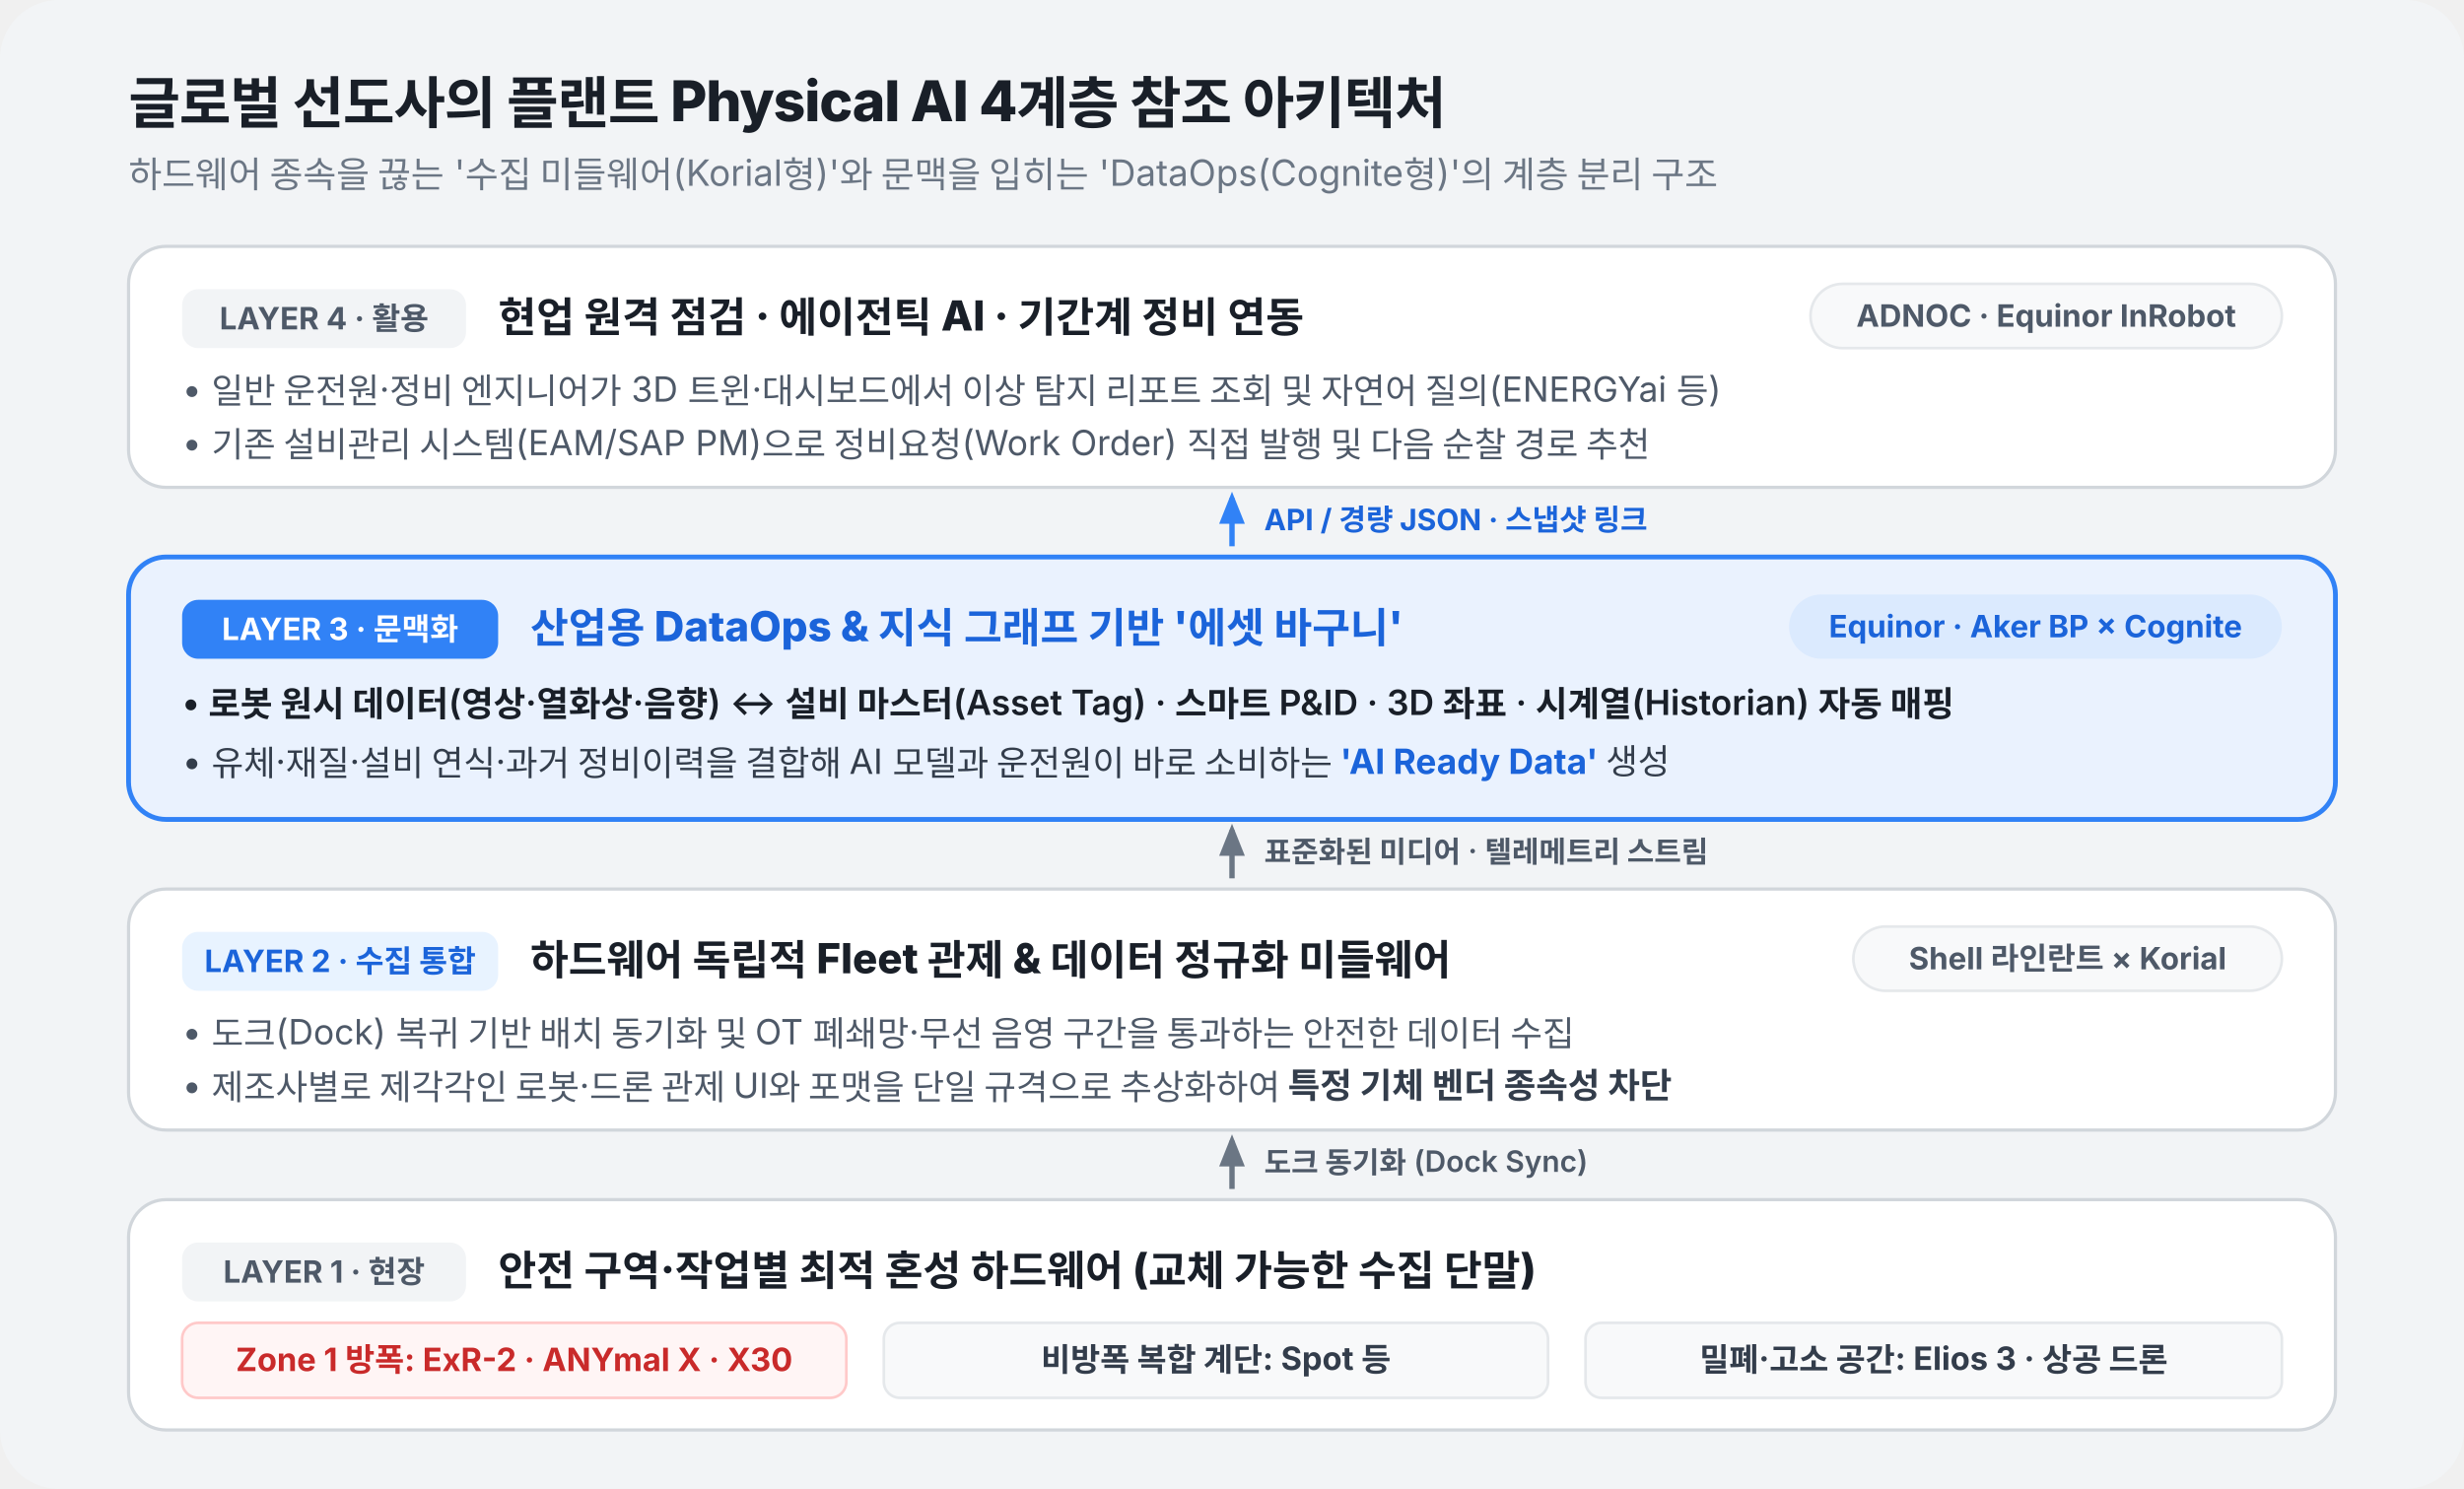
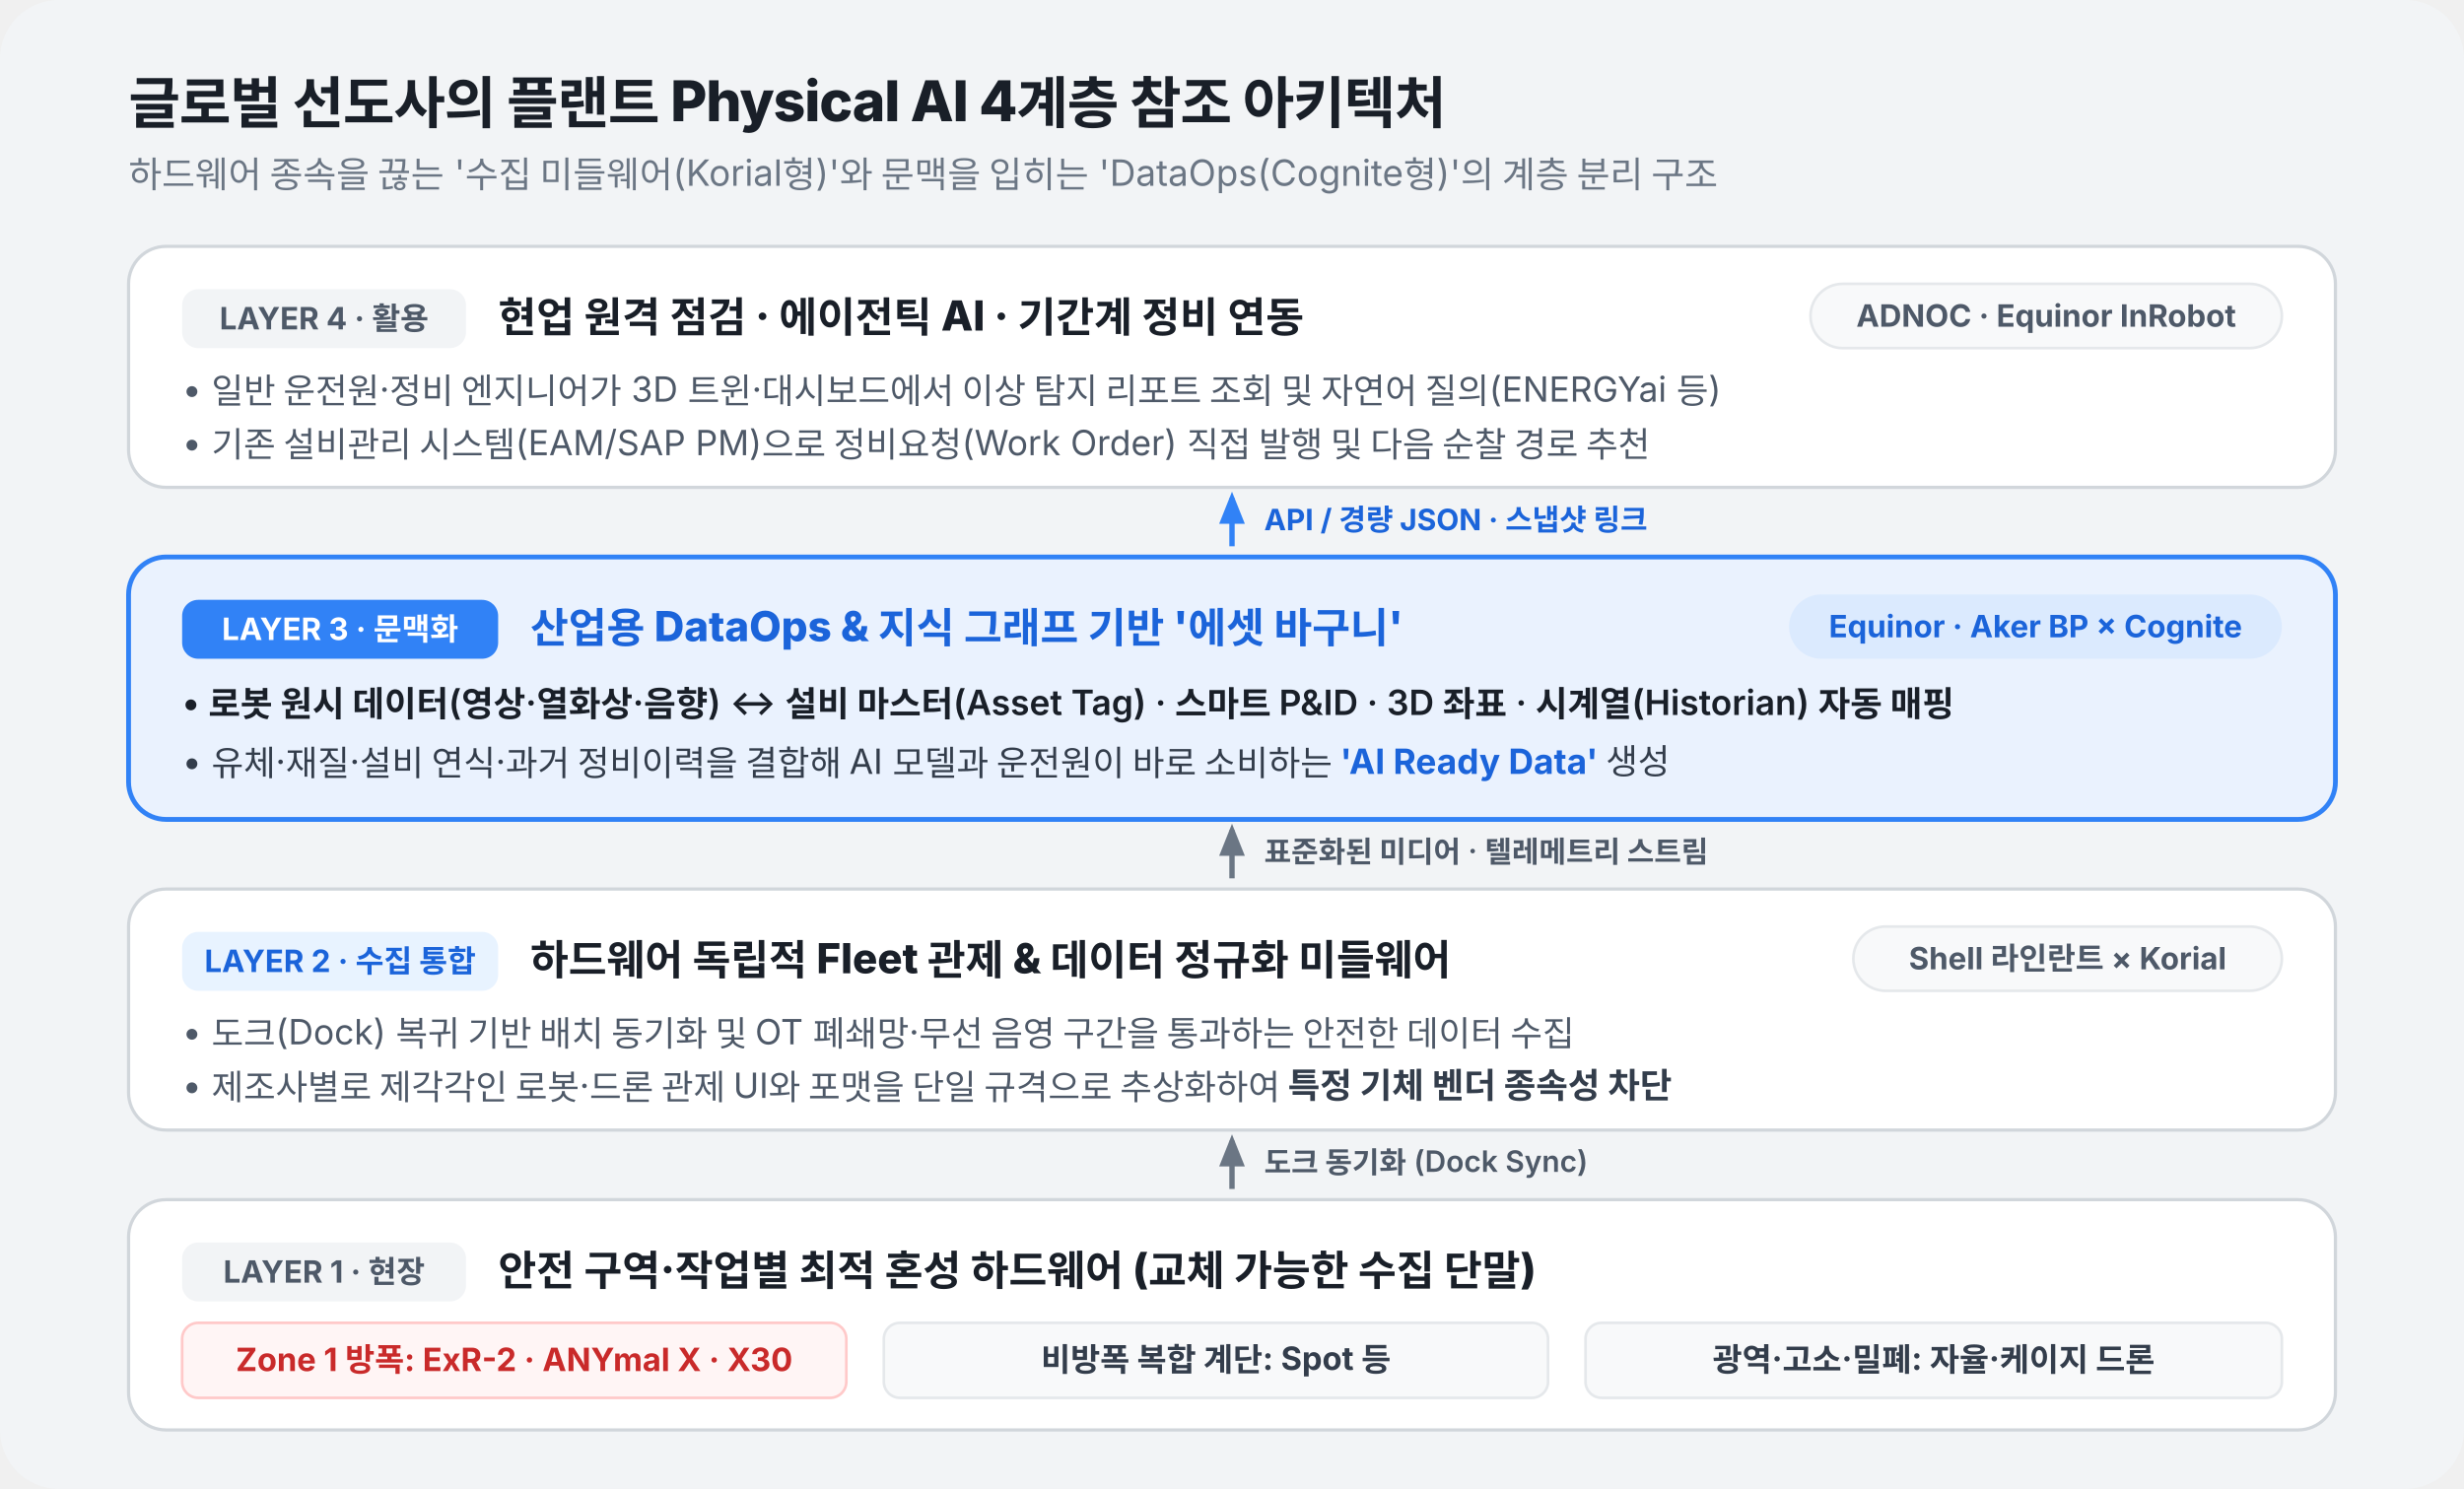
<svg xmlns="http://www.w3.org/2000/svg" viewBox="0 0 920 556" width="100%" font-family="Pretendard, -apple-system, BlinkMacSystemFont, 'Segoe UI', sans-serif">
  <defs>
    <marker id="arrow-up-blue" viewBox="0 0 10 10" refX="8" refY="5" markerWidth="6" markerHeight="6" orient="auto-start-reverse">
      <path d="M 0 1 L 10 5 L 0 9 z" fill="#3182f6" />
    </marker>
    <marker id="arrow-up-gray" viewBox="0 0 10 10" refX="8" refY="5" markerWidth="6" markerHeight="6" orient="auto-start-reverse">
      <path d="M 0 1 L 10 5 L 0 9 z" fill="#6b7684" />
    </marker>
  </defs>
  <rect width="920" height="556" rx="22" fill="#f2f4f6" />
  <text x="48" y="46" font-size="21" font-weight="800" fill="#191f28" letter-spacing="-0.4">글로벌 선도사의 플랜트 Physical AI 4계층 참조 아키텍처</text>
  <text x="48" y="70" font-size="13.5" fill="#6b7684">하드웨어 종속을 끊는 '수집 미들웨어(Korial형)'와 문맥을 입히는 'DataOps(Cognite형)'의 계층 분리 구조</text>
  <rect x="48" y="92" width="824" height="90" rx="14" fill="#ffffff" stroke="#d1d6db" stroke-width="1.2" />
  <rect x="68" y="108" width="106" height="22" rx="6" fill="#f2f4f6" />
  <text x="121" y="123" font-size="11.5" font-weight="700" fill="#4e5968" text-anchor="middle">LAYER 4 · 활용</text>
  <text x="186" y="124" font-size="15.5" font-weight="800" fill="#191f28">현업 원격 점검 · 에이전틱 AI · 기간계 정비 연동</text>
  <rect x="676" y="106" width="176" height="24" rx="12" fill="#f8f9fa" stroke="#e5e8eb" />
  <text x="764" y="122" font-size="11.5" font-weight="700" fill="#4e5968" text-anchor="middle">ADNOC · Equinor InRobot</text>
  <text x="68" y="150" font-size="13" fill="#4e5968">• 일반 운전원·정비 엔지니어가 3D 트윈·대시보드에서 이상 탐지 리포트 조회 및 자연어 질의(ENERGYai 등)</text>
  <text x="68" y="170" font-size="13" fill="#4e5968">• 기존 설비관리 시스템(EAM/SAP PM)으로 정비요청(Work Order) 직접 발행 및 다음 순찰 경로 추천</text>
  <line x1="460" y1="204" x2="460" y2="186" stroke="#3182f6" stroke-width="2" marker-end="url(#arrow-up-blue)" />
  <text x="472" y="198" font-size="11" font-weight="700" fill="#1b64da">API / 경량 JSON · 스냅샷 링크</text>
  <rect x="48" y="208" width="824" height="98" rx="14" fill="#eaf2fe" stroke="#3182f6" stroke-width="1.8" />
  <rect x="68" y="224" width="118" height="22" rx="6" fill="#3182f6" />
  <text x="127" y="239" font-size="11.5" font-weight="700" fill="#ffffff" text-anchor="middle">LAYER 3 · 문맥화</text>
  <text x="198" y="240" font-size="15.5" font-weight="800" fill="#1b64da">산업용 DataOps &amp; 지식 그래프 기반 '에셋 바구니'</text>
  <rect x="668" y="222" width="184" height="24" rx="12" fill="#dbeafe" />
  <text x="760" y="238" font-size="11.5" font-weight="700" fill="#1b64da" text-anchor="middle">Equinor · Aker BP × Cognite</text>
  <text x="68" y="267" font-size="13" font-weight="600" fill="#191f28">• 로봇 원시 데이터(영상·열화상·음향) ↔ 설비 마스터(Asset Tag) · 스마트 P&amp;ID · 3D 좌표 · 시계열(Historian) 자동 매핑</text>
  <text x="68" y="289" font-size="13" fill="#333d4b">• 유체·재질·설비 연식·과거 정비이력을 결합해 AI 모델과 운전원이 바로 소비하는 <tspan font-weight="700" fill="#1b64da">'AI Ready Data'</tspan> 생성</text>
  <line x1="460" y1="328" x2="460" y2="310" stroke="#6b7684" stroke-width="2" marker-end="url(#arrow-up-gray)" />
  <text x="472" y="322" font-size="11" font-weight="600" fill="#4e5968">표준화된 미디어 · 텔레메트리 스트림</text>
  <rect x="48" y="332" width="824" height="90" rx="14" fill="#ffffff" stroke="#d1d6db" stroke-width="1.2" />
  <rect x="68" y="348" width="118" height="22" rx="6" fill="#e8f3ff" />
  <text x="127" y="363" font-size="11.5" font-weight="700" fill="#1b64da" text-anchor="middle">LAYER 2 · 수집 통합</text>
  <text x="198" y="364" font-size="15.5" font-weight="800" fill="#191f28">하드웨어 독립적 Fleet 관제 &amp; 데이터 정규화 미들웨어</text>
  <rect x="692" y="346" width="160" height="24" rx="12" fill="#f8f9fa" stroke="#e5e8eb" />
  <text x="772" y="362" font-size="11.5" font-weight="700" fill="#4e5968" text-anchor="middle">Shell 라인란트 × Korial</text>
  <text x="68" y="390" font-size="13" fill="#4e5968">• 도크(Dock) 복귀 기반 배치 동기화 및 OT 폐쇄망·무선 음영 구간을 통과하는 안전한 데이터 수집</text>
  <text x="68" y="410" font-size="13" fill="#4e5968">• 제조사별로 제각각인 로봇·드론 관제 UI와 포맷을 단일 규격으로 추상화하여 <tspan font-weight="700" fill="#333d4b">특정 기체 벤더 종속성 차단</tspan>
  </text>
  <line x1="460" y1="444" x2="460" y2="426" stroke="#6b7684" stroke-width="2" marker-end="url(#arrow-up-gray)" />
  <text x="472" y="438" font-size="11" font-weight="600" fill="#4e5968">도크 동기화 (Dock Sync)</text>
  <rect x="48" y="448" width="824" height="86" rx="14" fill="#ffffff" stroke="#d1d6db" stroke-width="1.2" />
  <rect x="68" y="464" width="106" height="22" rx="6" fill="#f2f4f6" />
  <text x="121" y="479" font-size="11.5" font-weight="700" fill="#4e5968" text-anchor="middle">LAYER 1 · 현장</text>
  <text x="186" y="480" font-size="15.5" font-weight="800" fill="#191f28">안전 구역·작업별 최적 혼성 하드웨어 (교체 가능한 수집 단말)</text>
  <rect x="68" y="494" width="248" height="28" rx="6" fill="#fff5f5" stroke="#ffc9c9" />
  <text x="192" y="512" font-size="12" font-weight="700" fill="#c92a2a" text-anchor="middle">Zone 1 방폭: ExR-2 · ANYmal X · X30</text>
  <rect x="330" y="494" width="248" height="28" rx="6" fill="#f8f9fa" stroke="#e5e8eb" />
  <text x="454" y="512" font-size="12" font-weight="700" fill="#333d4b" text-anchor="middle">비방폭 복합 계단: Spot 등</text>
  <rect x="592" y="494" width="260" height="28" rx="6" fill="#f8f9fa" stroke="#e5e8eb" />
-   <text x="722" y="512" font-size="12" font-weight="700" fill="#333d4b" text-anchor="middle">밀폐·고소 공간: Elios 3 · 상공 드론</text>
+   <text x="722" y="512" font-size="12" font-weight="700" fill="#333d4b" text-anchor="middle">광역·고소·밀폐: 자율·케이지 드론</text>
</svg>
